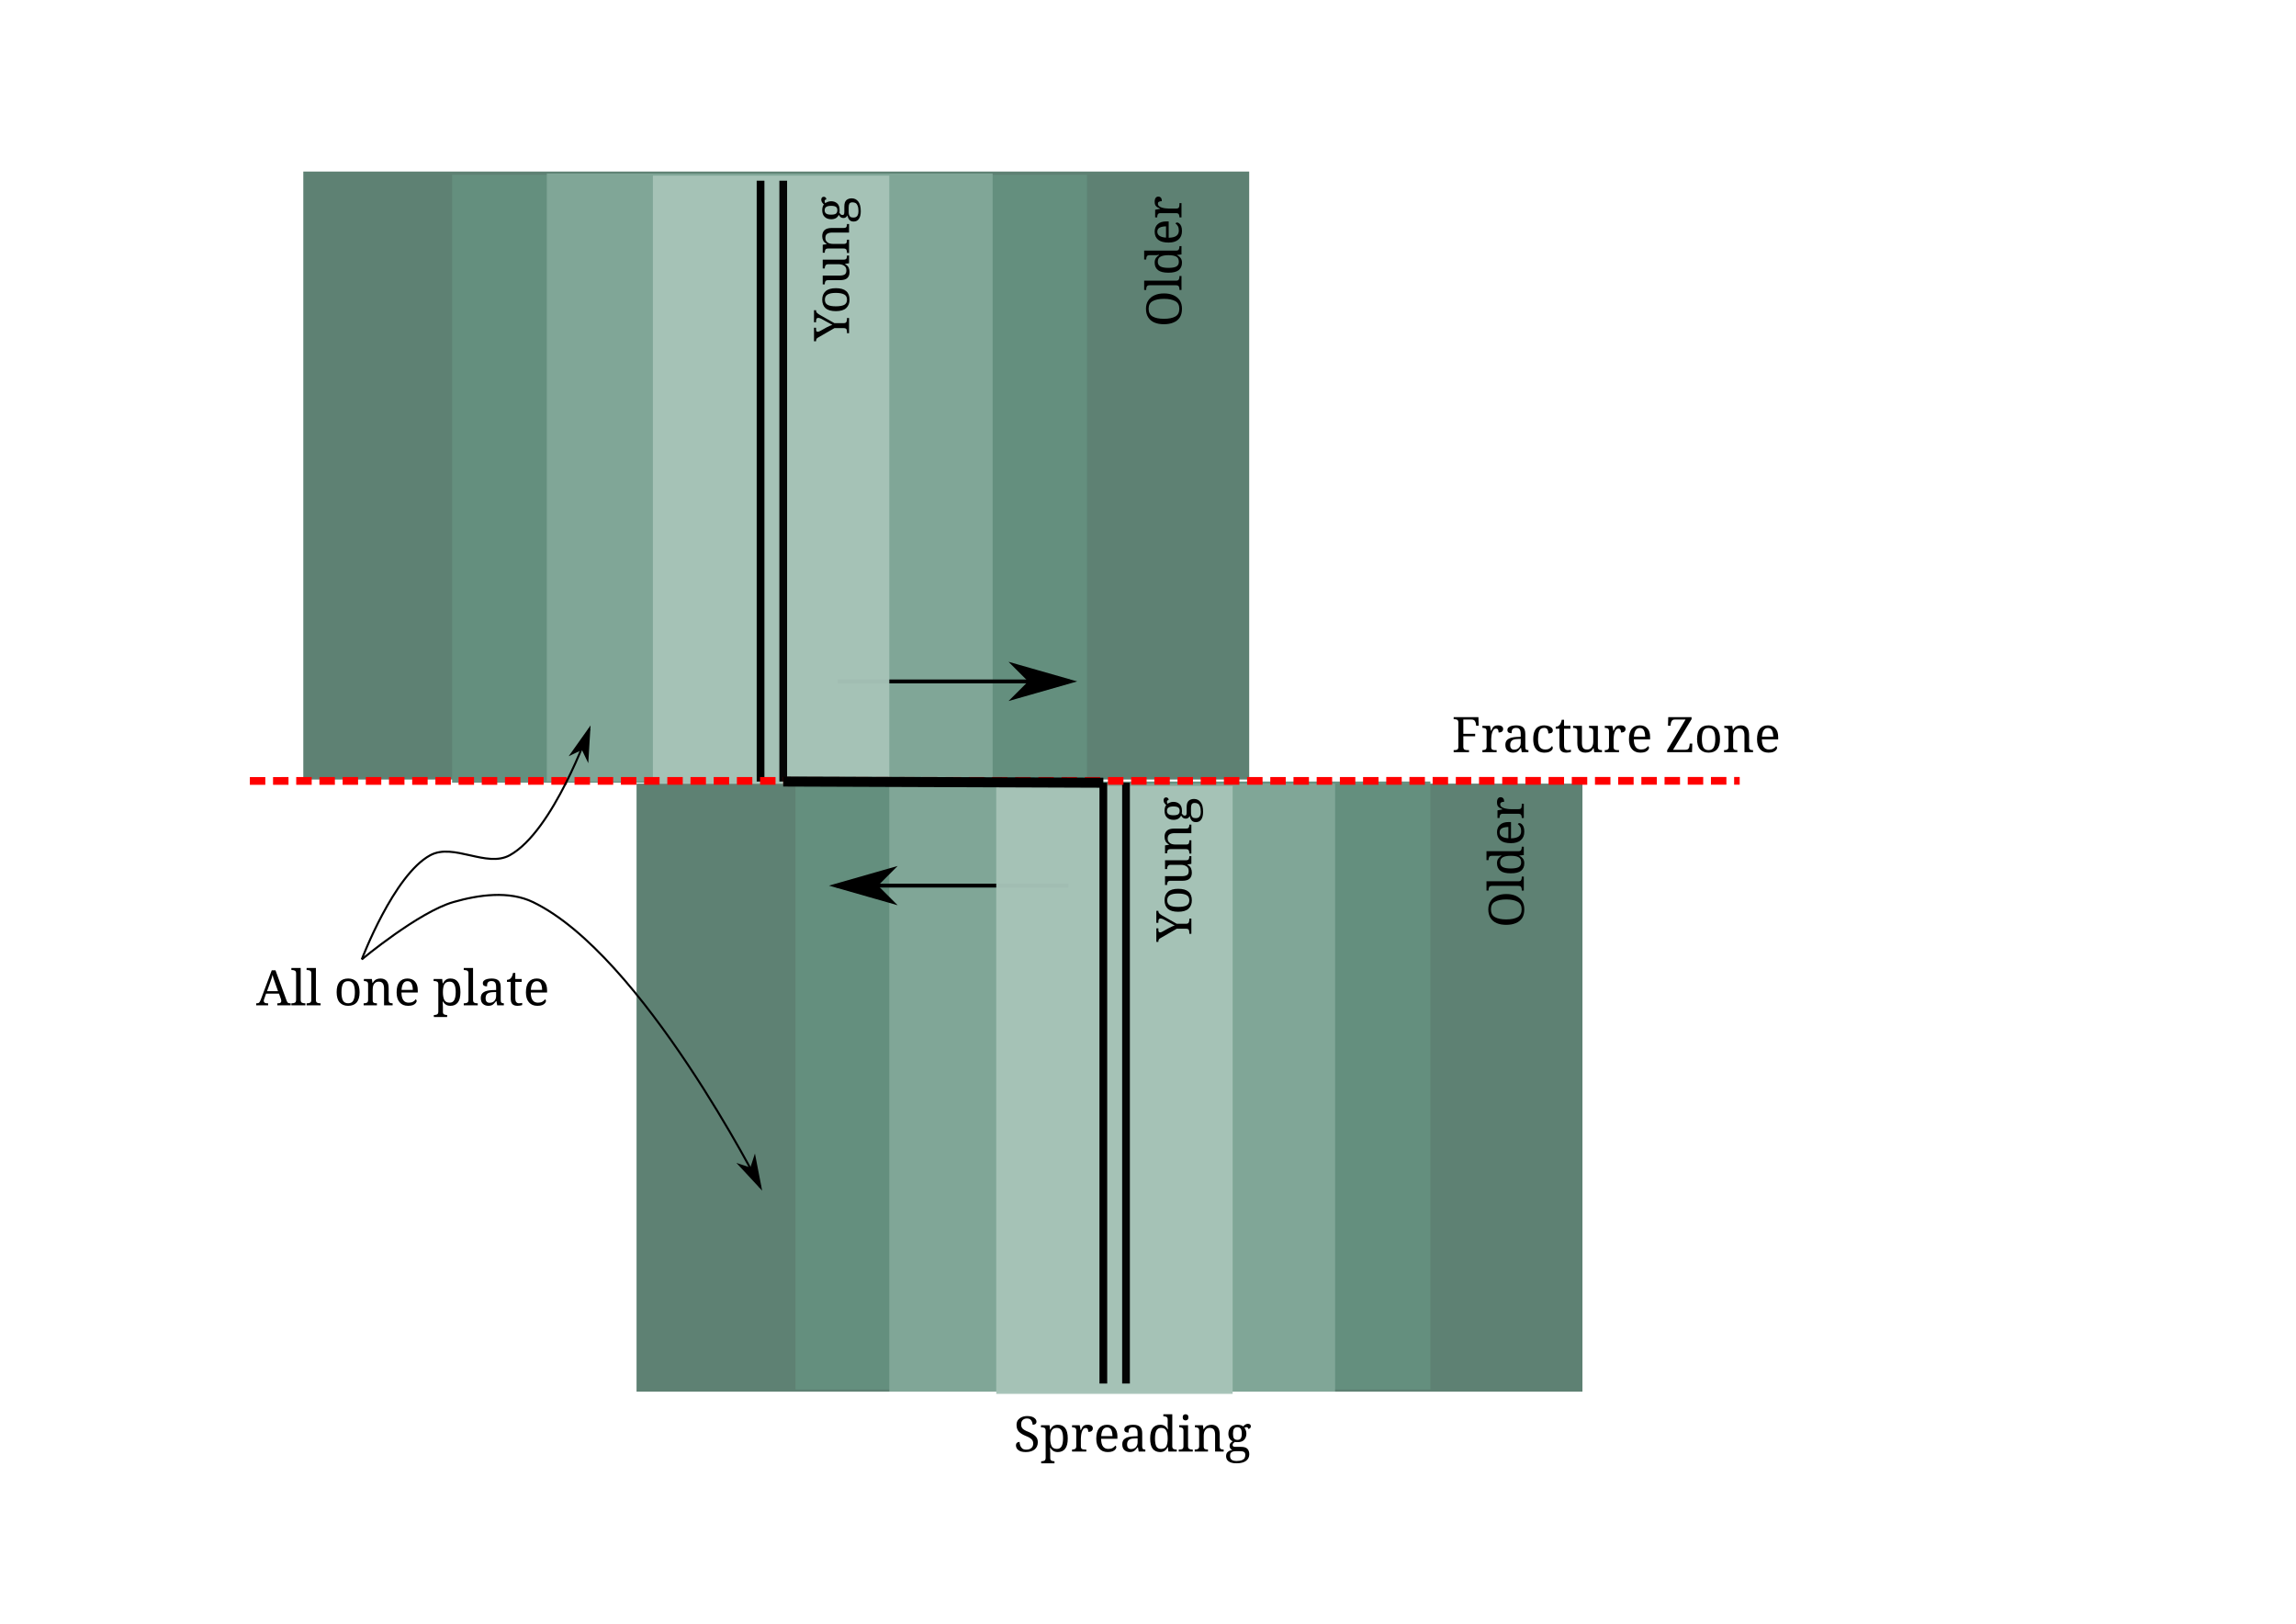
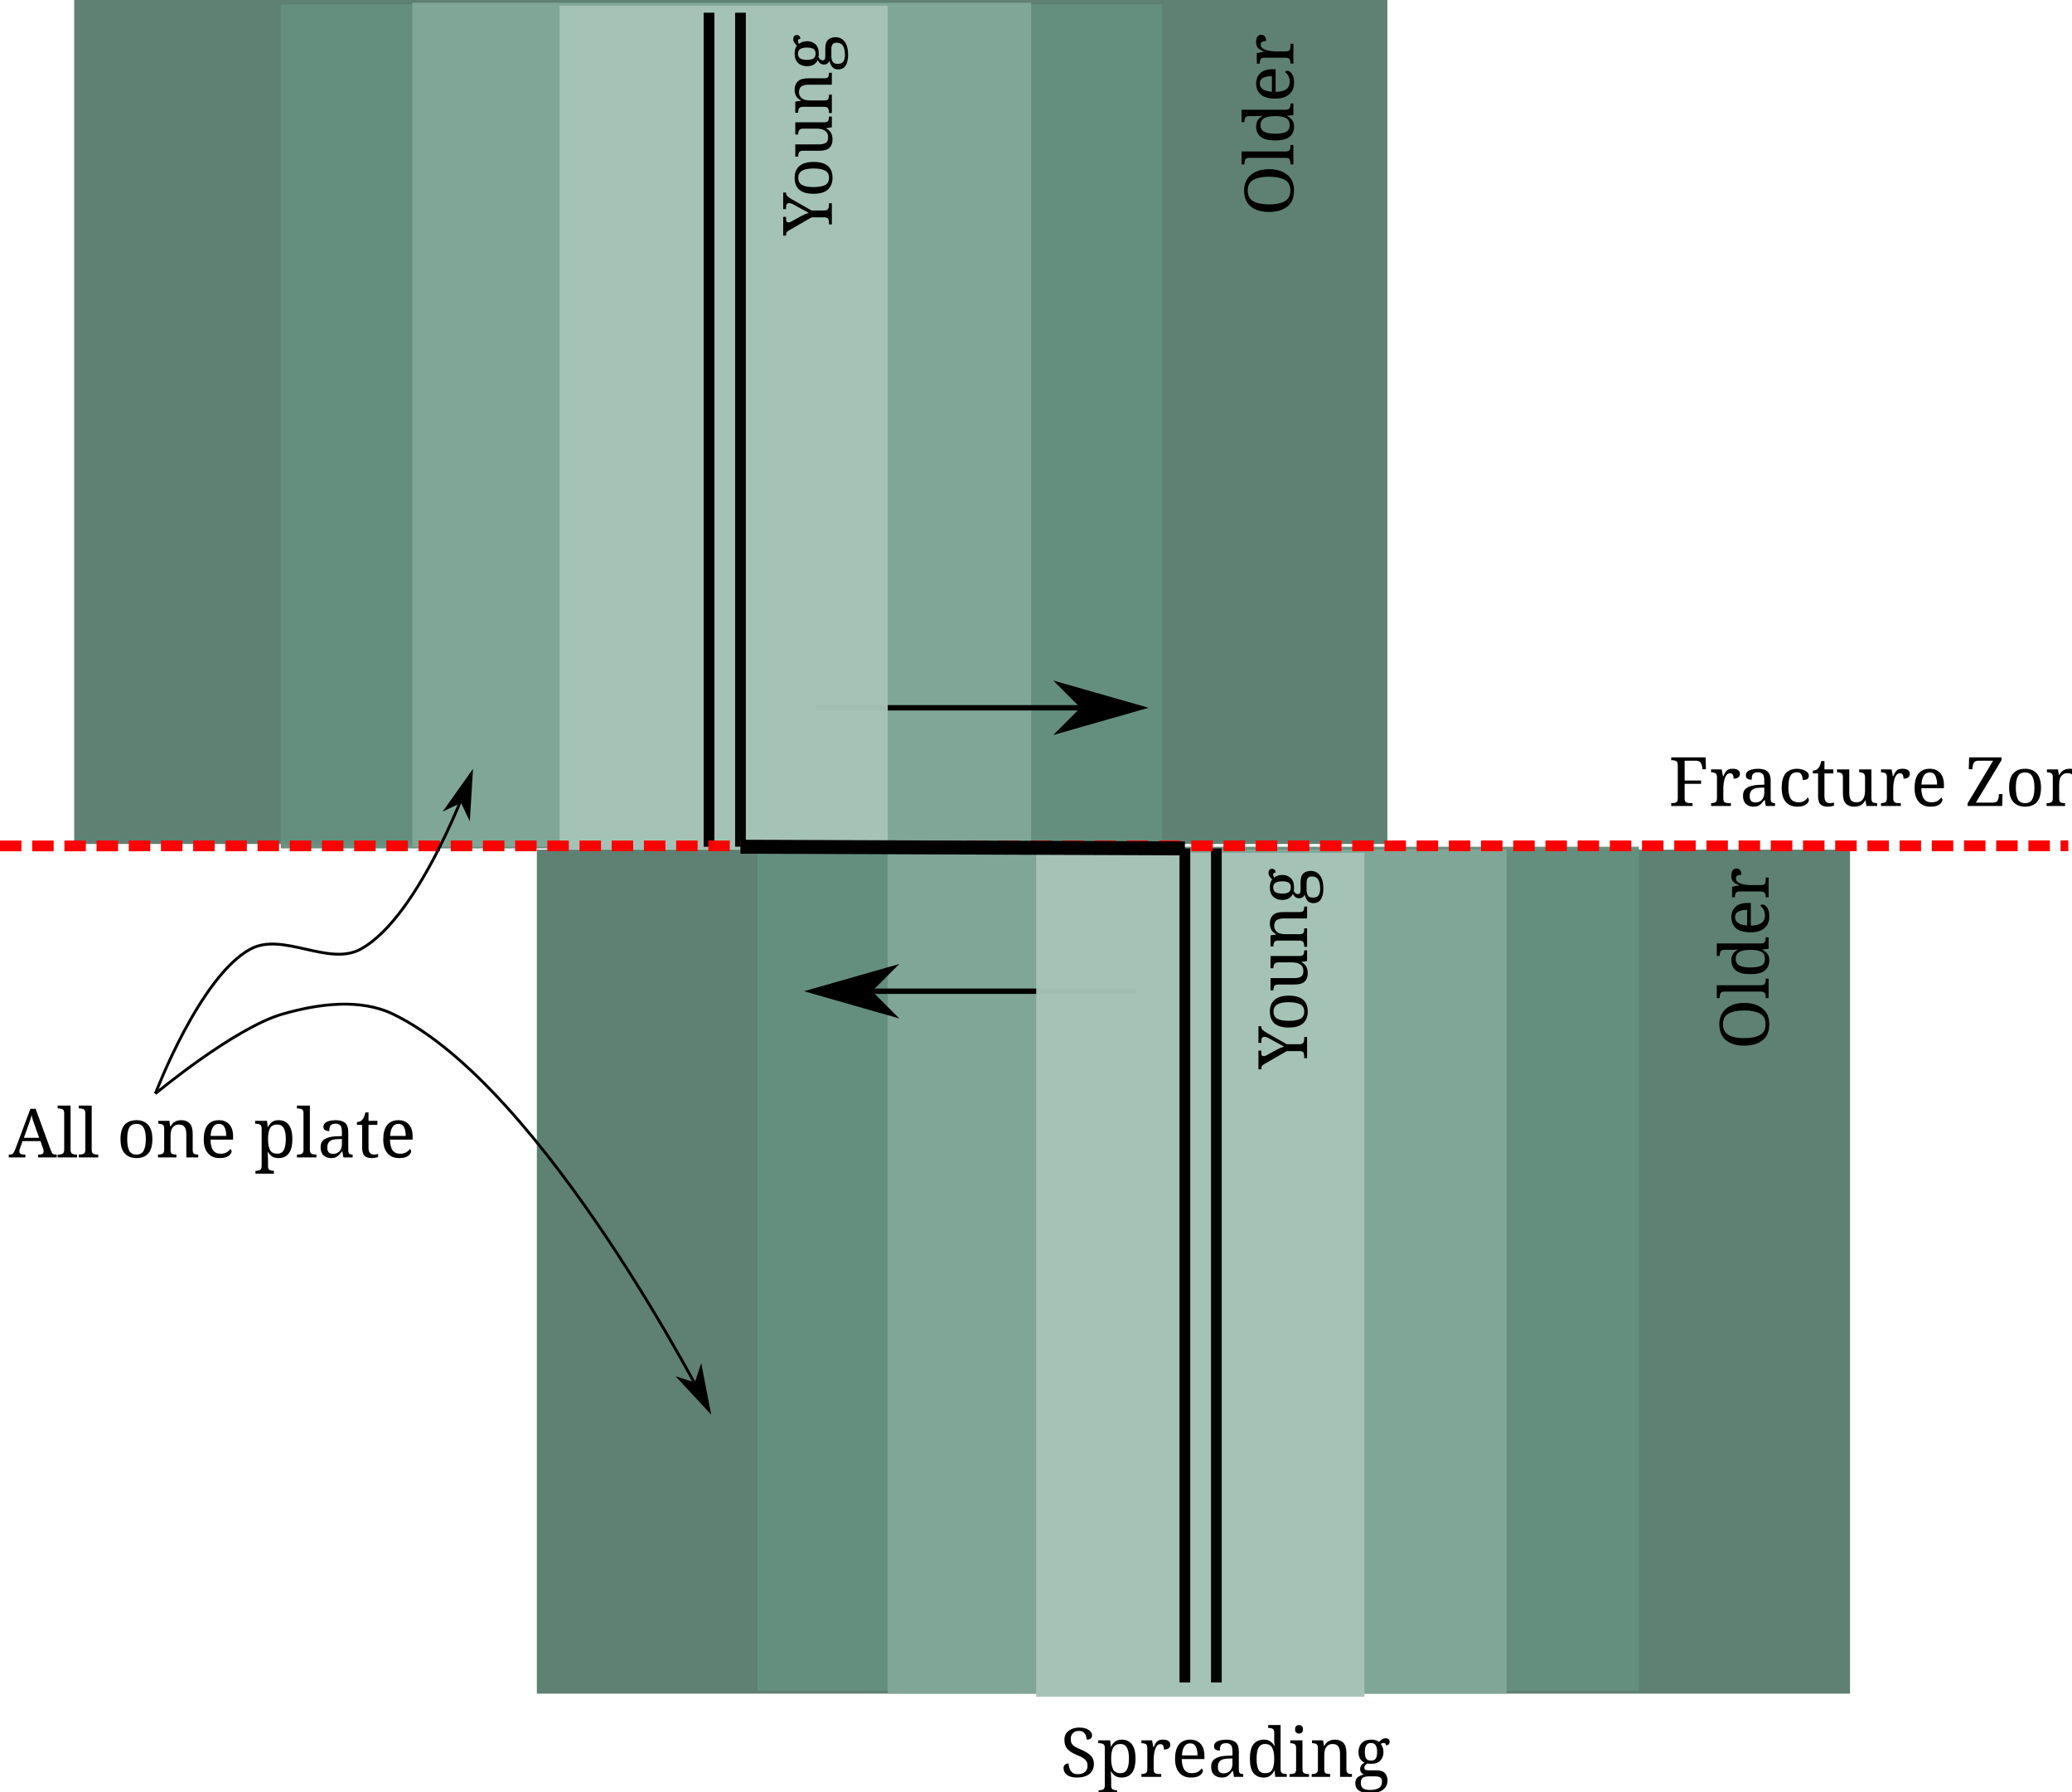
- <svg xmlns="http://www.w3.org/2000/svg" width="297mm" height="210mm" viewBox="0 0 297 210" version="1.1" id="svg1352">
+ <svg xmlns="http://www.w3.org/2000/svg" width="193.063mm" height="166.936mm" viewBox="0 0 193.063 166.936" version="1.1" id="svg1352">
  <defs id="defs1346">
    <marker style="overflow:visible" id="marker4029-37" refX="0" refY="0" orient="auto">
      <path transform="matrix(-0.8,0,0,-0.8,-10,0)" style="fill:#000000;fill-opacity:1;fill-rule:evenodd;stroke:#000000;stroke-width:1pt;stroke-opacity:1" d="M 0,0 5,-5 -12.5,0 5,5 Z" id="path4027-3" />
    </marker>
    <marker style="overflow:visible" id="marker4029-3-3" refX="0" refY="0" orient="auto">
      <path transform="matrix(-0.8,0,0,-0.8,-10,0)" style="fill:#000000;fill-opacity:1;fill-rule:evenodd;stroke:#000000;stroke-width:1pt;stroke-opacity:1" d="M 0,0 5,-5 -12.5,0 5,5 Z" id="path4027-1-8" />
    </marker>
    <marker style="overflow:visible" id="marker4029" refX="0" refY="0" orient="auto">
      <path transform="matrix(-0.8,0,0,-0.8,-10,0)" style="fill:#000000;fill-opacity:1;fill-rule:evenodd;stroke:#000000;stroke-width:1pt;stroke-opacity:1" d="M 0,0 5,-5 -12.5,0 5,5 Z" id="path4027" />
    </marker>
    <marker style="overflow:visible" id="marker4029-3" refX="0" refY="0" orient="auto">
      <path transform="matrix(-0.8,0,0,-0.8,-10,0)" style="fill:#000000;fill-opacity:1;fill-rule:evenodd;stroke:#000000;stroke-width:1pt;stroke-opacity:1" d="M 0,0 5,-5 -12.5,0 5,5 Z" id="path4027-1" />
    </marker>
    <marker style="overflow:visible" id="marker4029-37-8" refX="0" refY="0" orient="auto">
      <path transform="matrix(-0.8,0,0,-0.8,-10,0)" style="fill:#000000;fill-opacity:1;fill-rule:evenodd;stroke:#000000;stroke-width:1pt;stroke-opacity:1" d="M 0,0 5,-5 -12.5,0 5,5 Z" id="path4027-3-9" />
    </marker>
  </defs>
-   <g id="layer1">
+   <g id="layer1" transform="translate(-32.31917,-22.18713)">
    <rect style="opacity:0.97;fill:#597d6f;fill-opacity:1;stroke:none;stroke-width:1;stroke-linecap:round;stroke-linejoin:round;stroke-miterlimit:4;stroke-dasharray:none" id="rect2543-2-1-4-9" width="122.356" height="78.633" x="82.341" y="101.35" />
    <rect style="opacity:0.97;fill:#597d6f;fill-opacity:1;stroke:none;stroke-width:1;stroke-linecap:round;stroke-linejoin:round;stroke-miterlimit:4;stroke-dasharray:none" id="rect2543-2-1-4" width="122.356" height="78.633" x="39.234" y="22.187" />
    <rect style="opacity:0.97;fill:#648f7e;fill-opacity:1;stroke:none;stroke-width:0.819;stroke-linecap:round;stroke-linejoin:round" id="rect2543-2-1-7" width="82.128" height="78.633" x="102.903" y="101.076" />
    <rect style="opacity:0.97;fill:#648f7e;fill-opacity:1;stroke:none;stroke-width:0.819;stroke-linecap:round;stroke-linejoin:round" id="rect2543-2-1" width="82.128" height="78.633" x="58.478" y="22.599" />
    <rect style="opacity:0.97;fill:#81a798;fill-opacity:1;stroke:none;stroke-width:0.687;stroke-linecap:round;stroke-linejoin:round" id="rect2543-2-5" width="57.664" height="78.633" x="115.038" y="101.35" />
    <rect style="opacity:0.97;fill:#81a798;fill-opacity:1;stroke:none;stroke-width:0.687;stroke-linecap:round;stroke-linejoin:round" id="rect2543-2" width="57.664" height="78.633" x="70.736" y="22.443" />
    <path style="fill:none;stroke:#000000;stroke-width:0.5;stroke-linecap:butt;stroke-linejoin:miter;stroke-miterlimit:4;stroke-dasharray:none;stroke-opacity:1;marker-end:url(#marker4029)" d="m 108.373,88.131 h 30" id="path4019" />
    <path style="display:inline;fill:none;stroke:#000000;stroke-width:0.5;stroke-linecap:butt;stroke-linejoin:miter;stroke-miterlimit:4;stroke-dasharray:none;stroke-opacity:1;marker-end:url(#marker4029-3)" d="M 138.2,114.54 H 108.2" id="path4019-7" />
    <text xml:space="preserve" style="font-style:normal;font-variant:normal;font-weight:normal;font-stretch:normal;font-size:6.35px;line-height:1.25;font-family:Cambria;-inkscape-font-specification:Cambria;display:inline;fill:#000000;fill-opacity:1;stroke:none;stroke-width:0.265" x="131.123" y="187.737" id="text4377-1">
      <tspan id="tspan4375-3" x="131.123" y="187.737" style="font-style:normal;font-variant:normal;font-weight:normal;font-stretch:normal;font-size:6.35px;font-family:Cambria;-inkscape-font-specification:Cambria;stroke-width:0.265">Spreading</tspan>
    </text>
    <rect style="opacity:0.97;fill:#a6c2b7;fill-opacity:1;stroke:none;stroke-width:0.5;stroke-linecap:round;stroke-linejoin:round" id="rect2543" width="30.58" height="78.633" x="84.458" y="22.716" />
    <rect style="opacity:0.97;fill:#a6c2b7;fill-opacity:1;stroke:none;stroke-width:0.5;stroke-linecap:round;stroke-linejoin:round" id="rect2543-7" width="30.58" height="78.633" x="128.871" y="101.641" />
    <g id="g3917-7" style="display:inline" transform="translate(-7.030597,-77.12318)">
      <path style="fill:none;stroke:#000000;stroke-width:1;stroke-linecap:butt;stroke-linejoin:miter;stroke-miterlimit:4;stroke-dasharray:none;stroke-opacity:1" d="M 105.413,178.2 V 100.495" id="path3593-2" />
      <path style="display:inline;opacity:0.97;fill:none;stroke:#000000;stroke-width:1;stroke-linecap:butt;stroke-linejoin:miter;stroke-miterlimit:4;stroke-dasharray:none;stroke-opacity:1" d="M 108.346,178.2 V 100.495" id="path3593-5-3" />
    </g>
    <g id="g3917" style="display:inline" transform="translate(37.30985,0.7373948)">
      <path style="fill:none;stroke:#000000;stroke-width:1;stroke-linecap:butt;stroke-linejoin:miter;stroke-miterlimit:4;stroke-dasharray:none;stroke-opacity:1" d="M 105.413,178.2 V 100.495" id="path3593" />
      <path style="display:inline;opacity:0.97;fill:none;stroke:#000000;stroke-width:1;stroke-linecap:butt;stroke-linejoin:miter;stroke-miterlimit:4;stroke-dasharray:none;stroke-opacity:1" d="M 108.346,178.2 V 100.495" id="path3593-5" />
    </g>
    <path style="display:inline;fill:none;stroke:#ff0000;stroke-width:1;stroke-linecap:butt;stroke-linejoin:miter;stroke-miterlimit:4;stroke-dasharray:2, 1;stroke-dashoffset:0;stroke-opacity:1" d="m 32.319,101.001 192.72,-0.011" id="path3949-7" />
    <path style="display:inline;fill:none;stroke:#000000;stroke-width:1.3;stroke-linecap:butt;stroke-linejoin:miter;stroke-miterlimit:4;stroke-dasharray:none;stroke-dashoffset:0;stroke-opacity:1" d="m 101.316,101.076 41.408,0.156" id="path3949" />
    <text xml:space="preserve" style="font-style:normal;font-variant:normal;font-weight:normal;font-stretch:normal;font-size:6.35px;line-height:1.25;font-family:Cambria;-inkscape-font-specification:Cambria;display:inline;fill:#000000;fill-opacity:1;stroke:none;stroke-width:0.265" x="187.804" y="97.28" id="text4377-1-9">
      <tspan x="187.804" y="97.28" style="font-style:normal;font-variant:normal;font-weight:normal;font-stretch:normal;font-size:6.35px;font-family:Cambria;-inkscape-font-specification:Cambria;stroke-width:0.265" id="tspan2687">Fracture Zone</tspan>
    </text>
    <text xml:space="preserve" style="font-style:normal;font-variant:normal;font-weight:normal;font-stretch:normal;font-size:6.35px;line-height:1.25;font-family:Cambria;-inkscape-font-specification:Cambria;display:inline;fill:#000000;fill-opacity:1;stroke:none;stroke-width:0.265" x="-121.79" y="154.107" id="text4377-1-8" transform="rotate(-90)">
      <tspan x="-121.79" y="154.107" style="font-style:normal;font-variant:normal;font-weight:normal;font-stretch:normal;font-size:6.35px;font-family:Cambria;-inkscape-font-specification:Cambria;stroke-width:0.265" id="tspan2755">Young</tspan>
    </text>
    <text xml:space="preserve" style="font-style:normal;font-variant:normal;font-weight:normal;font-stretch:normal;font-size:6.35px;line-height:1.25;font-family:Cambria;-inkscape-font-specification:Cambria;display:inline;fill:#000000;fill-opacity:1;stroke:none;stroke-width:0.265" x="-119.974" y="197.112" id="text4377-1-8-4" transform="rotate(-90)">
      <tspan x="-119.974" y="197.112" style="font-style:normal;font-variant:normal;font-weight:normal;font-stretch:normal;font-size:6.35px;font-family:Cambria;-inkscape-font-specification:Cambria;stroke-width:0.265" id="tspan2755-1">Older</tspan>
    </text>
    <text xml:space="preserve" style="font-style:normal;font-variant:normal;font-weight:normal;font-stretch:normal;font-size:6.35px;line-height:1.25;font-family:Cambria;-inkscape-font-specification:Cambria;display:inline;fill:#000000;fill-opacity:1;stroke:none;stroke-width:0.265" x="-44.11" y="109.829" id="text4377-1-8-9" transform="rotate(-90)">
      <tspan x="-44.11" y="109.829" style="font-style:normal;font-variant:normal;font-weight:normal;font-stretch:normal;font-size:6.35px;font-family:Cambria;-inkscape-font-specification:Cambria;stroke-width:0.265" id="tspan2755-6">Young</tspan>
    </text>
    <text xml:space="preserve" style="font-style:normal;font-variant:normal;font-weight:normal;font-stretch:normal;font-size:6.35px;line-height:1.25;font-family:Cambria;-inkscape-font-specification:Cambria;display:inline;fill:#000000;fill-opacity:1;stroke:none;stroke-width:0.265" x="-42.294" y="152.833" id="text4377-1-8-4-6" transform="rotate(-90)">
      <tspan x="-42.294" y="152.833" style="font-style:normal;font-variant:normal;font-weight:normal;font-stretch:normal;font-size:6.35px;font-family:Cambria;-inkscape-font-specification:Cambria;stroke-width:0.265" id="tspan2755-1-6">Older</tspan>
    </text>
    <text xml:space="preserve" style="font-style:normal;font-variant:normal;font-weight:normal;font-stretch:normal;font-size:6.35px;line-height:1.25;font-family:Cambria;-inkscape-font-specification:Cambria;display:inline;fill:#000000;fill-opacity:1;stroke:none;stroke-width:0.265" x="33.137" y="130.021" id="text4377-1-9-4">
      <tspan x="33.137" y="130.021" style="font-style:normal;font-variant:normal;font-weight:normal;font-stretch:normal;font-size:6.35px;font-family:Cambria;-inkscape-font-specification:Cambria;stroke-width:0.265" id="tspan2687-5">All one plate</tspan>
    </text>
    <path style="fill:none;stroke:#000000;stroke-width:0.265px;stroke-linecap:butt;stroke-linejoin:miter;stroke-opacity:1;marker-end:url(#marker4029-37)" d="m 46.797,124.082 c 0,0 4.132,-10.921 8.863,-13.472 3.017,-1.626 7.28,1.655 10.281,0 5.627,-3.104 10.281,-16.308 10.281,-16.308" id="path2839" />
    <path style="fill:none;stroke:#000000;stroke-width:0.265px;stroke-linecap:butt;stroke-linejoin:miter;stroke-opacity:1;marker-end:url(#marker4029-37-8)" d="m 46.797,124.082 c 0,0 7.373,-6.13 11.853,-7.416 3.294,-0.946 7.193,-1.486 10.281,0 14.168,6.82 29.425,36.87 29.425,36.87" id="path2839-4" />
  </g>
</svg>
